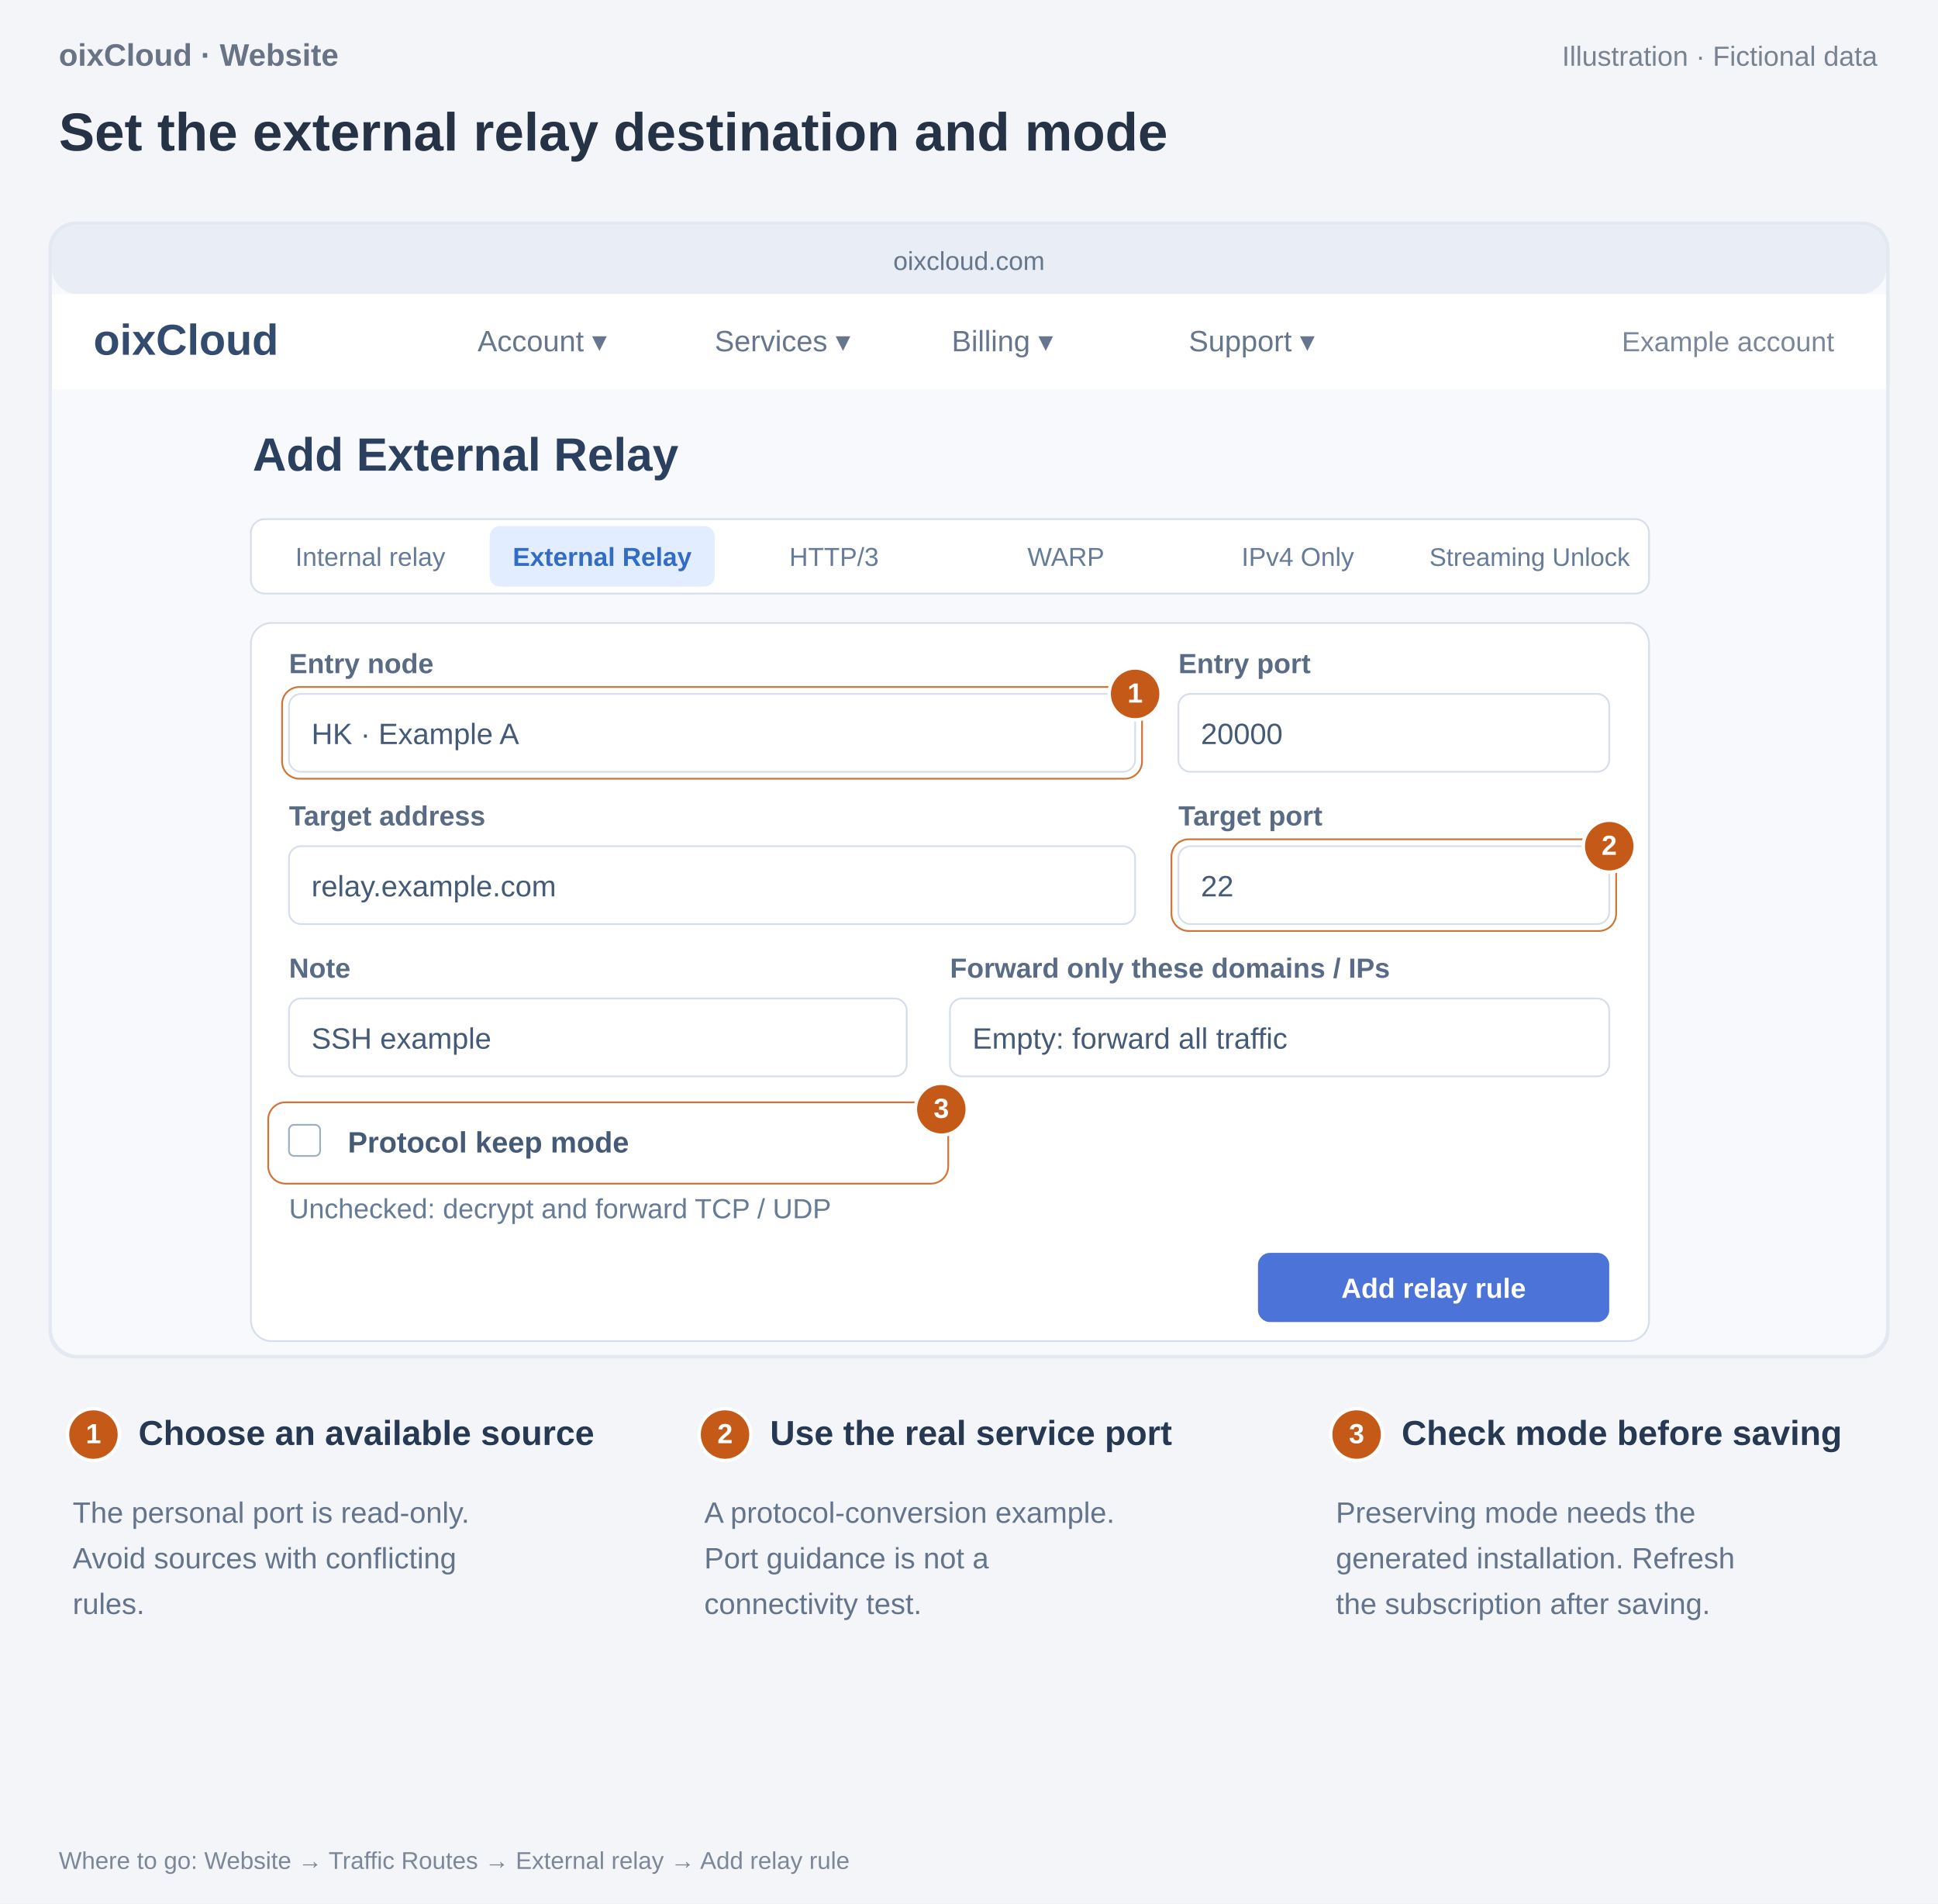
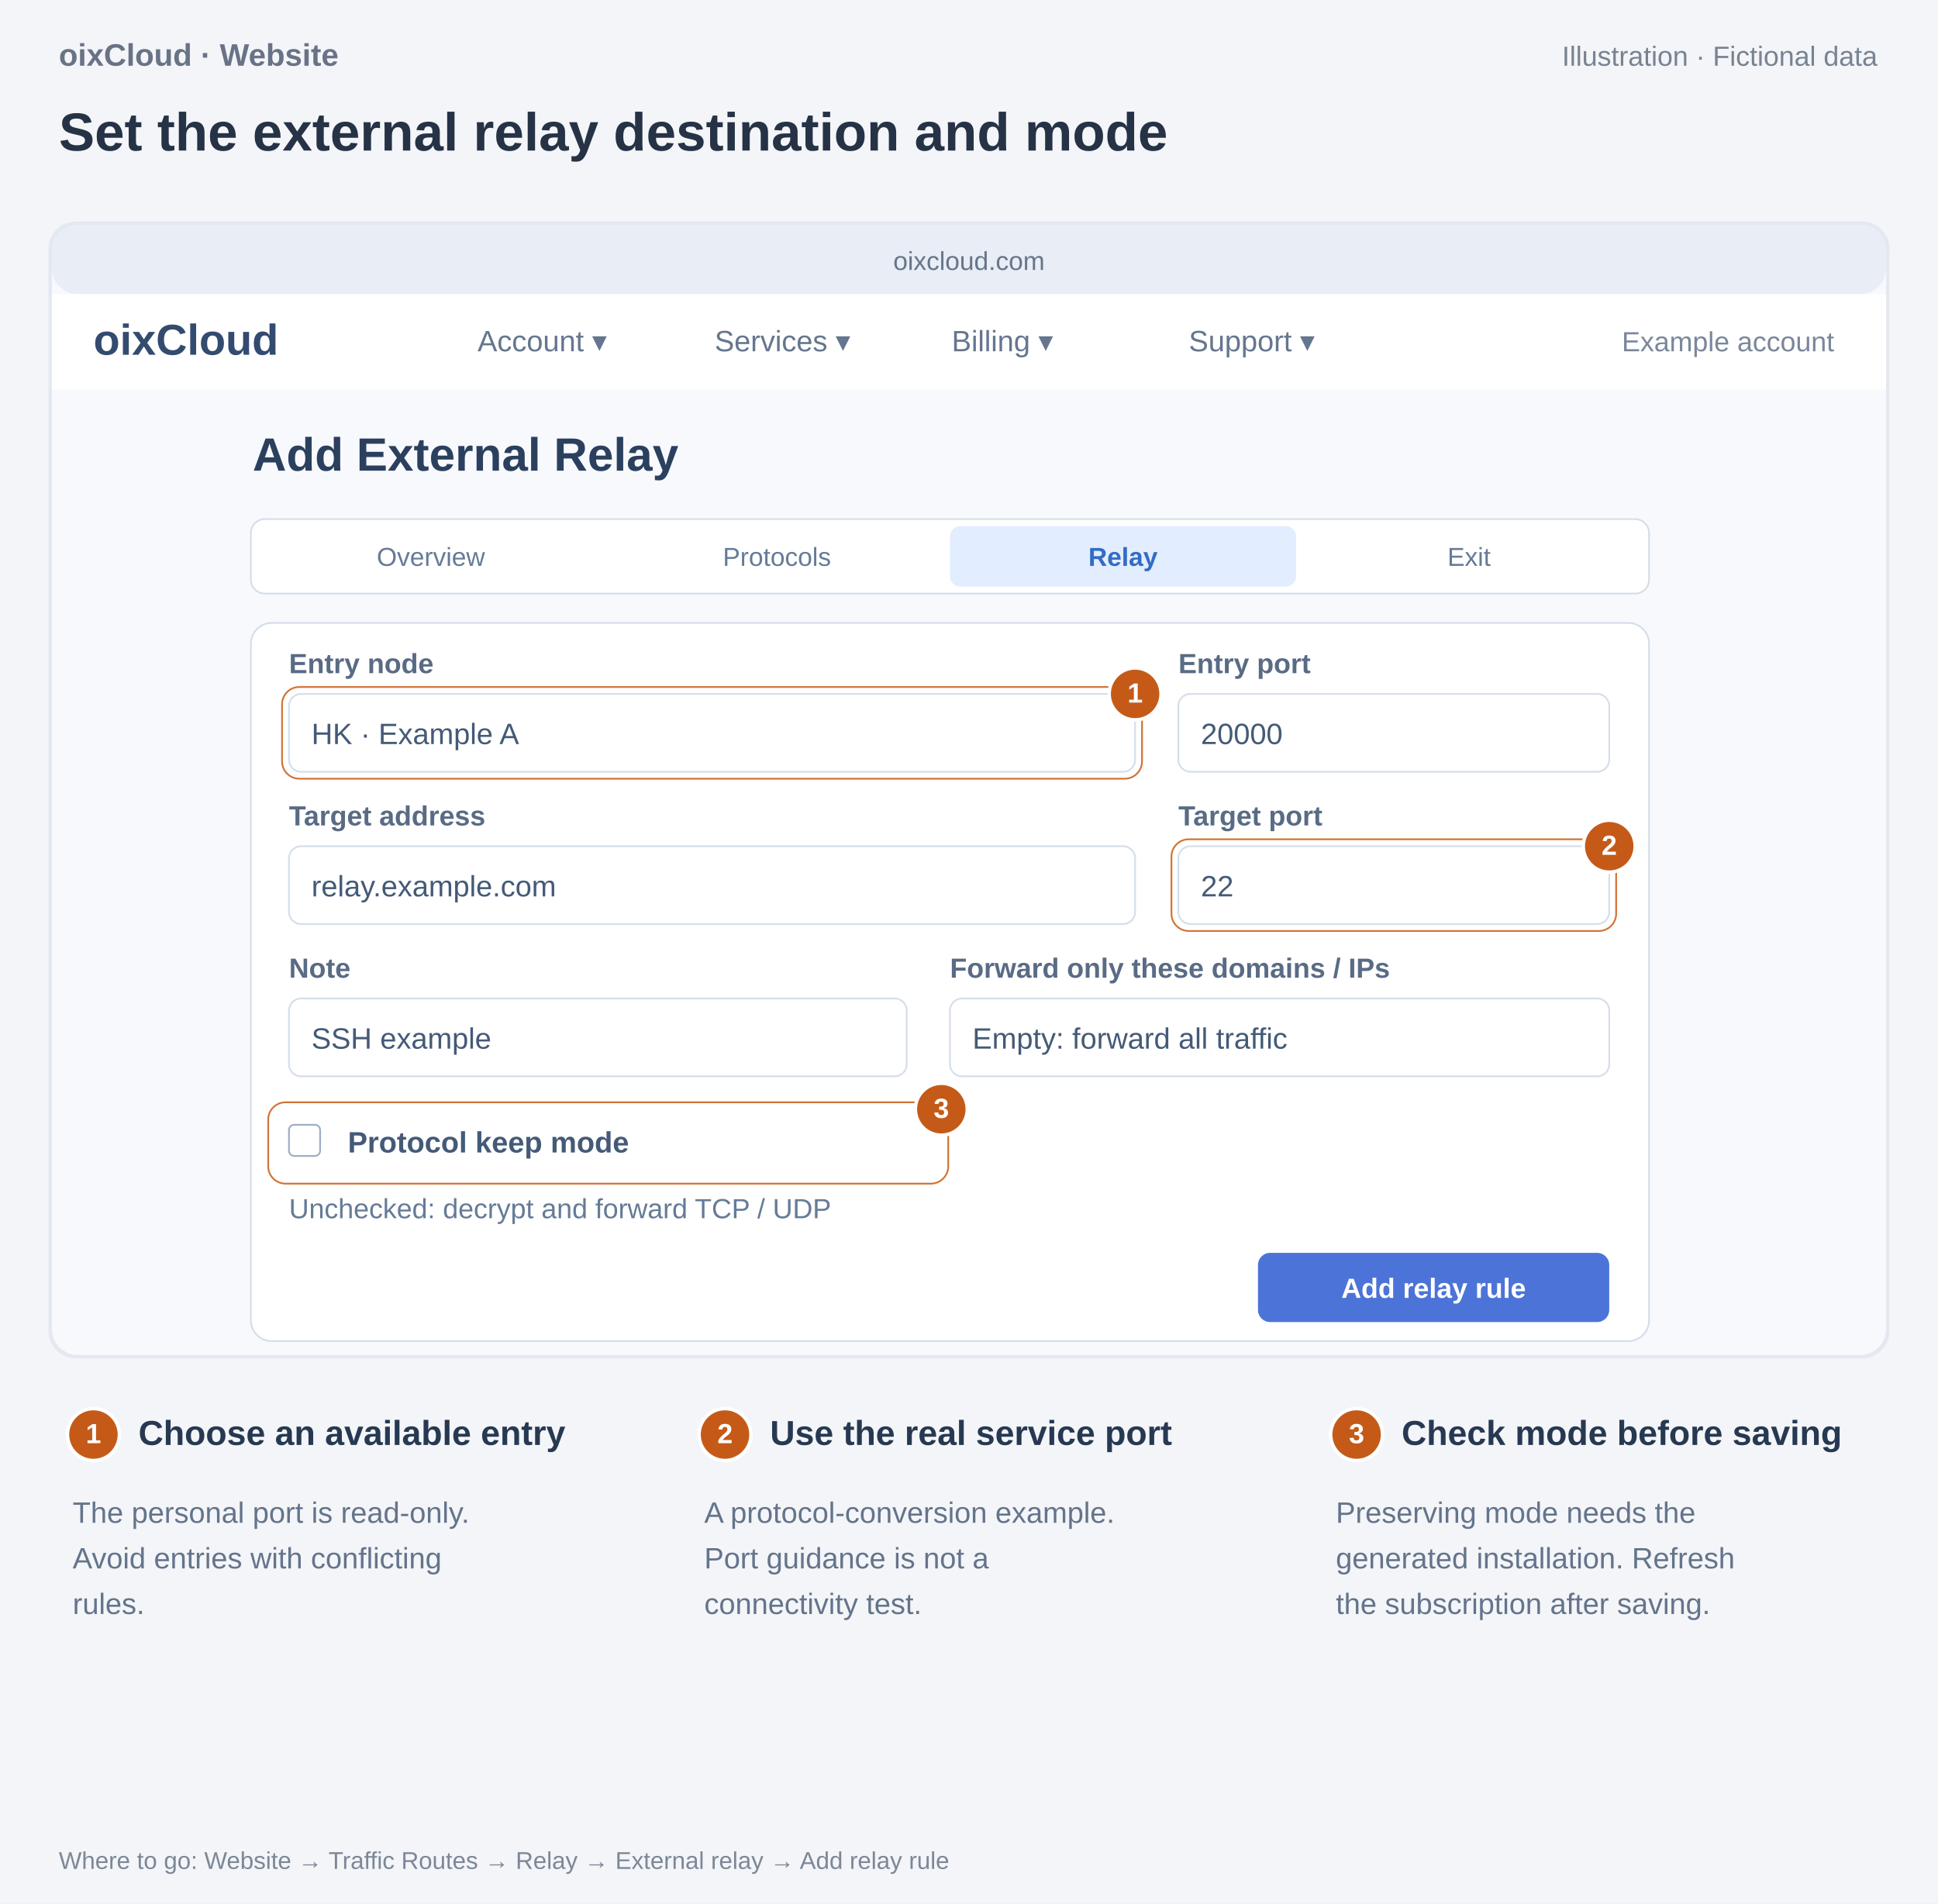
<svg xmlns="http://www.w3.org/2000/svg" width="1120" height="1100" viewBox="0 0 1120 1100" role="img" aria-labelledby="title desc">
  <g font-family="-apple-system,BlinkMacSystemFont,'PingFang SC','Segoe UI',Arial,sans-serif">
    <rect x="0" y="0" width="1120" height="1100" rx="0" fill="#f3f5f8" stroke="none" />
    <text x="34" y="38" font-size="18" fill="#697386" font-weight="600" text-anchor="start">oixCloud · Website</text>
    <text x="1085" y="38" font-size="16" fill="#788392" font-weight="500" text-anchor="end">Illustration · Fictional data</text>
    <text x="34" y="87" font-size="31" fill="#263245" font-weight="700" text-anchor="start">Set the external relay destination and mode</text>
    <rect x="28" y="128" width="1064" height="657" rx="16" fill="#e3e8f1" stroke="none" />
    <rect x="30" y="130" width="1060" height="653" rx="15" fill="#f7f9fc" stroke="none" />
    <rect x="30" y="130" width="1060" height="40" rx="15" fill="#e9edf5" stroke="none" />
    <text x="560" y="156" font-size="15" fill="#66768b" font-weight="500" text-anchor="middle">oixcloud.com</text>
    <rect x="30" y="170" width="1060" height="55" rx="0" fill="#fff" stroke="none" />
    <text x="54" y="205" font-size="25" fill="#344b70" font-weight="700" text-anchor="start">oixCloud</text>
    <text x="276" y="203" font-size="17" fill="#65768e" font-weight="400" text-anchor="start">Account ▾</text>
    <text x="413" y="203" font-size="17" fill="#65768e" font-weight="400" text-anchor="start">Services ▾</text>
    <text x="550" y="203" font-size="17" fill="#65768e" font-weight="400" text-anchor="start">Billing ▾</text>
    <text x="687" y="203" font-size="17" fill="#65768e" font-weight="400" text-anchor="start">Support ▾</text>
    <text x="1060" y="203" font-size="16" fill="#7a879b" font-weight="500" text-anchor="end">Example account</text>
    <text x="146" y="272" font-size="27" fill="#2b405e" font-weight="650" text-anchor="start">Add External Relay</text>
    <g transform="translate(-100 0)">
      <rect x="245" y="300" width="808" height="43" rx="8" fill="#fff" stroke="#d5deea" />
-       <text x="314" y="327" font-size="15" fill="#657b97" font-weight="400" text-anchor="middle">Internal relay</text>
-       <rect x="383" y="304" width="130" height="35" rx="6" fill="#e2edff" stroke="none" />
-       <text x="448" y="327" font-size="15" fill="#326cc4" font-weight="600" text-anchor="middle">External Relay</text>
-       <text x="582" y="327" font-size="15" fill="#657b97" font-weight="400" text-anchor="middle">HTTP/3</text>
-       <text x="716" y="327" font-size="15" fill="#657b97" font-weight="400" text-anchor="middle">WARP</text>
-       <text x="850" y="327" font-size="15" fill="#657b97" font-weight="400" text-anchor="middle">IPv4 Only</text>
-       <text x="984" y="327" font-size="14.681" fill="#657b97" font-weight="400" text-anchor="middle">Streaming Unlock</text>
+       <text x="349" y="327" font-size="15" fill="#657b97" font-weight="400" text-anchor="middle">Overview</text>
+       <text x="549" y="327" font-size="15" fill="#657b97" font-weight="400" text-anchor="middle">Protocols</text>
+       <rect x="649" y="304" width="200" height="35" rx="6" fill="#e2edff" stroke="none" />
+       <text x="749" y="327" font-size="15" fill="#326cc4" font-weight="600" text-anchor="middle">Relay</text>
+       <text x="949" y="327" font-size="15" fill="#657b97" font-weight="400" text-anchor="middle">Exit</text>
      <rect x="245" y="360" width="808" height="415" rx="12" fill="#fff" stroke="#d5deea" />
      <text x="267" y="389" font-size="16" fill="#596b85" font-weight="600" text-anchor="start">Entry node</text>
      <rect x="267" y="401" width="489" height="45" rx="7" fill="#fff" stroke="#d5deea" />
      <text x="280" y="430" font-size="17" fill="#445a77" font-weight="400" text-anchor="start">HK · Example A</text>
      <rect x="263" y="397" width="497" height="53" rx="10" fill="none" stroke="#d27336" />
      <circle cx="756" cy="401" r="15" fill="#c55a18" stroke="#fff" stroke-width="2" />
      <text x="756" y="406" font-size="16" fill="#fff" font-weight="700" text-anchor="middle">1</text>
      <text x="781" y="389" font-size="16" fill="#596b85" font-weight="600" text-anchor="start">Entry port</text>
      <rect x="781" y="401" width="249" height="45" rx="7" fill="#fff" stroke="#d5deea" />
      <text x="794" y="430" font-size="17" fill="#445a77" font-weight="400" text-anchor="start">20000</text>
      <text x="267" y="477" font-size="16" fill="#596b85" font-weight="600" text-anchor="start">Target address</text>
      <rect x="267" y="489" width="489" height="45" rx="7" fill="#fff" stroke="#d5deea" />
      <text x="280" y="518" font-size="17" fill="#445a77" font-weight="400" text-anchor="start">relay.example.com</text>
      <text x="781" y="477" font-size="16" fill="#596b85" font-weight="600" text-anchor="start">Target port</text>
      <rect x="781" y="489" width="249" height="45" rx="7" fill="#fff" stroke="#d5deea" />
      <text x="794" y="518" font-size="17" fill="#445a77" font-weight="400" text-anchor="start">22</text>
      <rect x="777" y="485" width="257" height="53" rx="10" fill="none" stroke="#d27336" />
      <circle cx="1030" cy="489" r="15" fill="#c55a18" stroke="#fff" stroke-width="2" />
      <text x="1030" y="494" font-size="16" fill="#fff" font-weight="700" text-anchor="middle">2</text>
      <text x="267" y="565" font-size="16" fill="#596b85" font-weight="600" text-anchor="start">Note</text>
      <rect x="267" y="577" width="357" height="45" rx="7" fill="#fff" stroke="#d5deea" />
      <text x="280" y="606" font-size="17" fill="#445a77" font-weight="400" text-anchor="start">SSH example</text>
      <text x="649" y="565" font-size="16" fill="#596b85" font-weight="600" text-anchor="start">Forward only these domains / IPs</text>
      <rect x="649" y="577" width="381" height="45" rx="7" fill="#fff" stroke="#d5deea" />
      <text x="662" y="606" font-size="17" fill="#445a77" font-weight="400" text-anchor="start">Empty: forward all traffic</text>
      <rect x="267" y="650" width="18" height="18" rx="3" fill="#fff" stroke="#9daec5" />
      <text x="301" y="666" font-size="17" fill="#445a77" font-weight="600" text-anchor="start">Protocol keep mode</text>
      <rect x="255" y="637" width="393" height="47" rx="10" fill="none" stroke="#d27336" />
      <circle cx="644" cy="641" r="15" fill="#c55a18" stroke="#fff" stroke-width="2" />
      <text x="644" y="646" font-size="16" fill="#fff" font-weight="700" text-anchor="middle">3</text>
      <text x="267" y="704" font-size="16" fill="#657b97" font-weight="400" text-anchor="start">Unchecked: decrypt and forward TCP / UDP</text>
      <rect x="827" y="724" width="203" height="40" rx="7" fill="#4c74d8" stroke="none" />
      <text x="928.5" y="750" font-size="16" fill="#fff" font-weight="600" text-anchor="middle">Add relay rule</text>
    </g>
    <circle cx="54" cy="829" r="15" fill="#c55a18" stroke="#fff" stroke-width="2" />
    <text x="54" y="834" font-size="16" fill="#fff" font-weight="700" text-anchor="middle">1</text>
-     <text x="80" y="835" font-size="20" fill="#273952" font-weight="600" text-anchor="start">Choose an available source</text>
+     <text x="80" y="835" font-size="20" fill="#273952" font-weight="600" text-anchor="start">Choose an available entry</text>
    <text x="42" y="880" font-size="17" fill="#64748b" font-weight="400" text-anchor="start">The personal port is read-only.</text>
-     <text x="42" y="906.35" font-size="17" fill="#64748b" font-weight="400" text-anchor="start">Avoid sources with conflicting</text>
+     <text x="42" y="906.35" font-size="17" fill="#64748b" font-weight="400" text-anchor="start">Avoid entries with conflicting</text>
    <text x="42" y="932.7" font-size="17" fill="#64748b" font-weight="400" text-anchor="start">rules.</text>
    <circle cx="419" cy="829" r="15" fill="#c55a18" stroke="#fff" stroke-width="2" />
    <text x="419" y="834" font-size="16" fill="#fff" font-weight="700" text-anchor="middle">2</text>
    <text x="445" y="835" font-size="20" fill="#273952" font-weight="600" text-anchor="start">Use the real service port</text>
    <text x="407" y="880" font-size="17" fill="#64748b" font-weight="400" text-anchor="start">A protocol-conversion example.</text>
    <text x="407" y="906.35" font-size="17" fill="#64748b" font-weight="400" text-anchor="start">Port guidance is not a</text>
    <text x="407" y="932.7" font-size="17" fill="#64748b" font-weight="400" text-anchor="start">connectivity test.</text>
    <circle cx="784" cy="829" r="15" fill="#c55a18" stroke="#fff" stroke-width="2" />
    <text x="784" y="834" font-size="16" fill="#fff" font-weight="700" text-anchor="middle">3</text>
    <text x="810" y="835" font-size="20" fill="#273952" font-weight="600" text-anchor="start">Check mode before saving</text>
    <text x="772" y="880" font-size="17" fill="#64748b" font-weight="400" text-anchor="start">Preserving mode needs the</text>
    <text x="772" y="906.35" font-size="17" fill="#64748b" font-weight="400" text-anchor="start">generated installation. Refresh</text>
    <text x="772" y="932.7" font-size="17" fill="#64748b" font-weight="400" text-anchor="start">the subscription after saving.</text>
-     <text x="34" y="1080" font-size="14" fill="#7c8797" font-weight="400" text-anchor="start">Where to go: Website → Traffic Routes → External relay → Add relay rule</text>
+     <text x="34" y="1080" font-size="14" fill="#7c8797" font-weight="400" text-anchor="start">Where to go: Website → Traffic Routes → Relay → External relay → Add relay rule</text>
  </g>
</svg>
